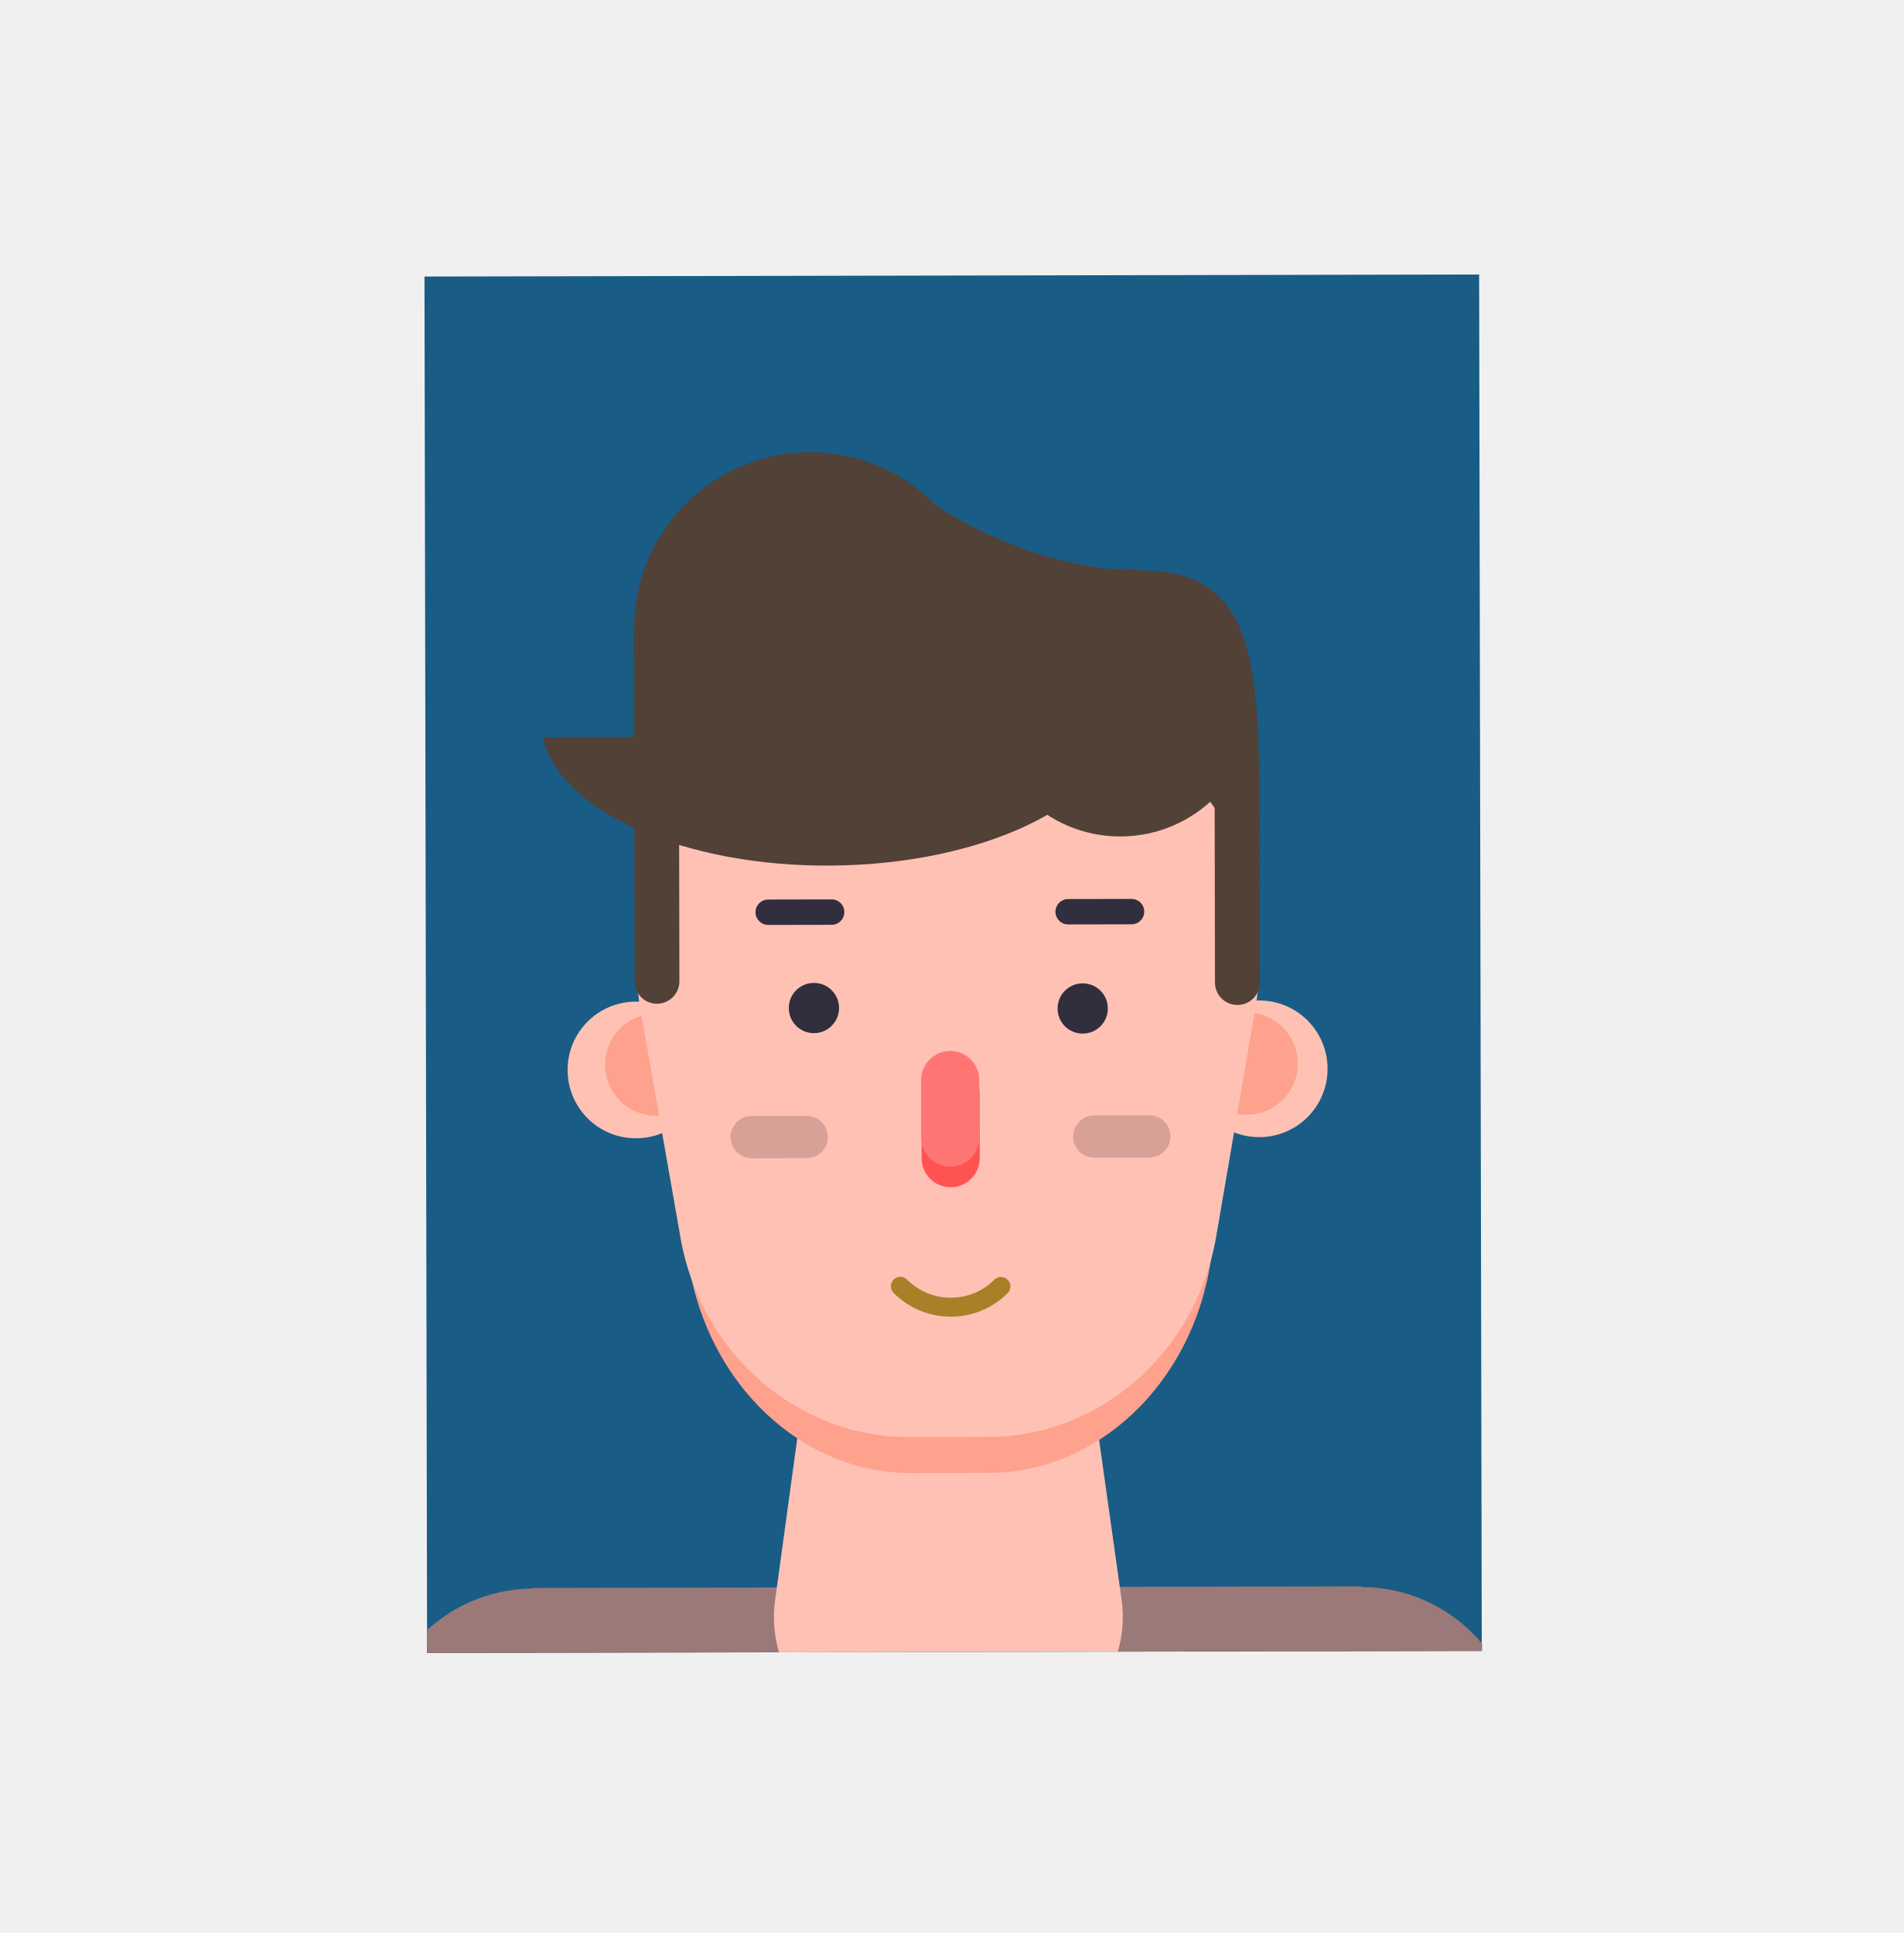
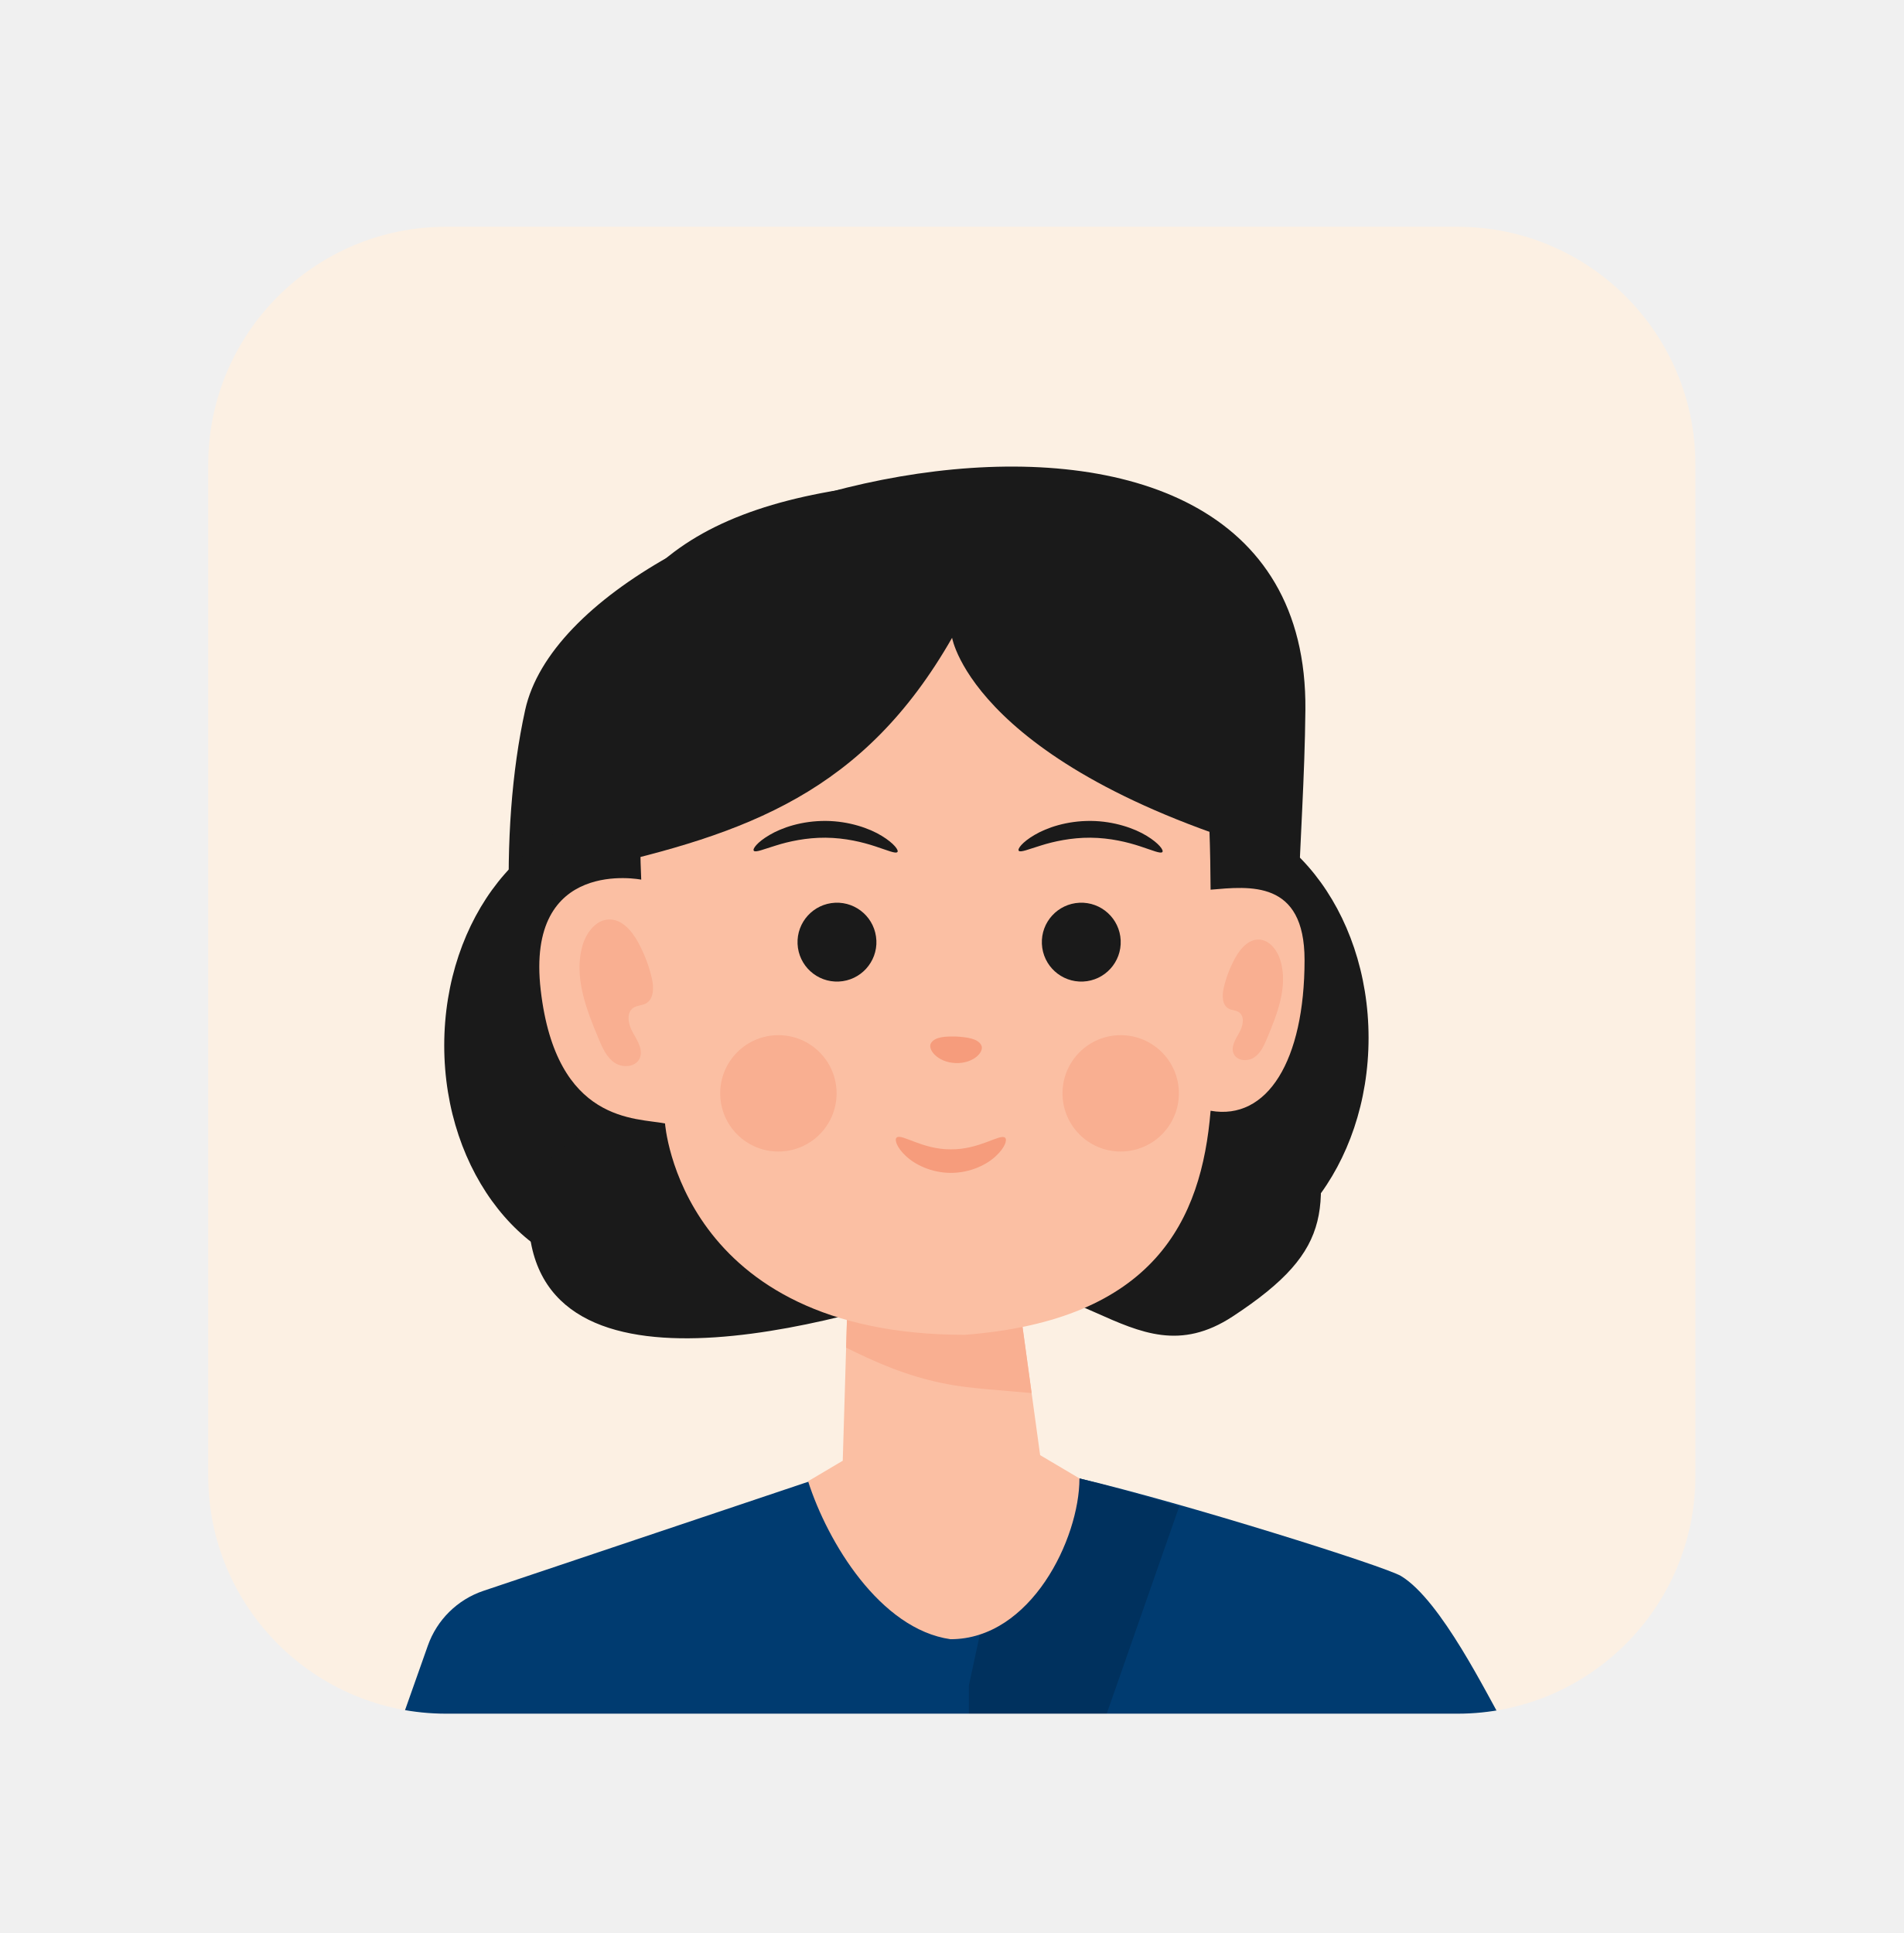
<svg xmlns="http://www.w3.org/2000/svg" width="64" height="65" viewBox="0 0 64 65" fill="none">
-   <path d="M49.728 9.23L14.271 9.299L14.359 55.584L49.817 55.516L49.728 9.23Z" fill="#195C86" />
-   <mask id="mask0_2423_54064" style="mask-type:luminance" maskUnits="userSpaceOnUse" x="14" y="9" width="36" height="47">
-     <path d="M49.741 9.229L14.283 9.297L14.372 55.583L49.83 55.514L49.741 9.229Z" fill="white" />
+   <path d="M7 15.625C7 11.207 10.582 7.625 15 7.625H49C53.418 7.625 57 11.207 57 15.625V49.625C57 54.043 53.418 57.625 49 57.625H15C10.582 57.625 7 54.043 7 49.625V15.625Z" fill="#FCF0E3" />
+   <mask id="mask0_4712_19733" style="mask-type:alpha" maskUnits="userSpaceOnUse" x="7" y="7" width="50" height="51">
+     <path d="M7 15.625C7 11.207 10.582 7.625 15 7.625H49C53.418 7.625 57 11.207 57 15.625V49.625C57 54.043 53.418 57.625 49 57.625H15C10.582 57.625 7 54.043 7 49.625V15.625Z" fill="#F4971E" />
  </mask>
-   <g mask="url(#mask0_2423_54064)">
-     <path d="M45.772 53.343L17.905 53.397L17.925 64.055L45.792 64.002L45.772 53.343Z" fill="#9A7978" />
-     <mask id="mask1_2423_54064" style="mask-type:luminance" maskUnits="userSpaceOnUse" x="-177" y="-42" width="409" height="231">
-       <path d="M231.093 -41.286L-176.567 -40.503L-176.127 188.806L231.533 188.023L231.093 -41.286Z" fill="white" />
-     </mask>
-     <g mask="url(#mask1_2423_54064)">
-       <path d="M40.469 58.668C40.474 61.592 42.848 63.957 45.772 63.952C48.694 63.946 51.06 61.573 51.055 58.649C51.05 55.725 48.676 53.361 45.753 53.366C42.831 53.371 40.464 55.745 40.469 58.668Z" fill="#9A7978" />
-     </g>
-     <path d="M8.438 81.607L22.284 61.736C23.955 59.338 23.366 56.04 20.968 54.368C18.57 52.697 15.271 53.286 13.6 55.684L-0.246 75.555L8.44 81.607L8.438 81.607Z" fill="#9A7978" />
-     <path d="M33.612 58.513L30.172 58.519C27.655 58.524 25.716 56.303 26.058 53.812L26.997 46.96L36.744 46.943L37.708 53.791C38.058 56.283 36.127 58.51 33.612 58.515" fill="#FFC1B3" />
-     <path d="M44.632 35.936C44.635 37.206 43.608 38.237 42.337 38.238C41.068 38.241 40.037 37.213 40.035 35.944C40.034 34.674 41.06 33.643 42.33 33.642C43.6 33.639 44.631 34.667 44.632 35.936Z" fill="#FFC1B3" />
-     <path d="M23.679 35.975C23.682 37.245 22.654 38.276 21.384 38.277C20.115 38.28 19.084 37.252 19.082 35.983C19.079 34.713 20.107 33.682 21.377 33.681C22.646 33.678 23.677 34.706 23.679 35.975Z" fill="#FFC1B3" />
-     <path d="M43.631 35.762C43.633 36.712 42.863 37.484 41.913 37.485C40.963 37.487 40.191 36.718 40.189 35.767C40.188 34.817 40.956 34.045 41.907 34.044C42.858 34.042 43.629 34.811 43.631 35.762Z" fill="#FEA18D" />
-     <path d="M23.786 35.8C23.788 36.751 23.019 37.522 22.068 37.524C21.118 37.526 20.346 36.757 20.345 35.806C20.343 34.856 21.112 34.084 22.062 34.083C23.013 34.081 23.784 34.85 23.786 35.8Z" fill="#FEA18D" />
-     <mask id="mask2_2423_54064" style="mask-type:luminance" maskUnits="userSpaceOnUse" x="-177" y="-42" width="409" height="231">
-       <path d="M231.093 -41.286L-176.567 -40.503L-176.127 188.806L231.533 188.023L231.093 -41.286Z" fill="white" />
-     </mask>
-     <g mask="url(#mask2_2423_54064)">
-       <path d="M33.241 46.68L30.549 46.685C26.853 46.692 23.603 43.796 22.921 39.774L21.579 31.844C20.651 26.363 24.263 21.24 29.298 21.231L34.396 21.222C39.431 21.213 43.061 26.321 42.154 31.806L40.84 39.741C40.173 43.765 36.935 46.672 33.239 46.68" fill="#514137" />
-     </g>
-     <mask id="mask3_2423_54064" style="mask-type:luminance" maskUnits="userSpaceOnUse" x="-177" y="-42" width="409" height="231">
-       <path d="M231.093 -41.286L-176.567 -40.503L-176.127 188.806L231.533 188.023L231.093 -41.286Z" fill="white" />
-     </mask>
-     <g mask="url(#mask3_2423_54064)">
-       <path d="M33.256 49.528L30.619 49.533C27 49.54 23.82 46.595 23.155 42.509L21.848 34.462C20.945 28.904 24.478 23.715 29.399 23.706L34.38 23.696C39.301 23.687 42.854 28.864 41.971 34.424L40.693 42.476C40.045 46.565 36.874 49.521 33.256 49.526" fill="#FEA18D" />
-     </g>
-     <mask id="mask4_2423_54064" style="mask-type:luminance" maskUnits="userSpaceOnUse" x="-177" y="-42" width="409" height="231">
-       <path d="M231.093 -41.286L-176.567 -40.503L-176.127 188.806L231.533 188.023L231.093 -41.286Z" fill="white" />
-     </mask>
-     <g mask="url(#mask4_2423_54064)">
-       <path d="M33.249 48.318L30.543 48.323C26.828 48.329 23.56 45.521 22.878 41.621L21.531 33.931C20.6 28.618 24.23 23.652 29.289 23.643L34.411 23.633C39.47 23.624 43.119 28.576 42.207 33.893L40.887 41.586C40.218 45.489 36.963 48.31 33.248 48.316" fill="#FFC1B3" />
-     </g>
-     <path d="M37.245 33.91C37.246 34.378 36.868 34.756 36.401 34.756C35.936 34.758 35.555 34.38 35.556 33.913C35.555 33.445 35.932 33.067 36.399 33.067C36.866 33.066 37.245 33.444 37.245 33.91Z" fill="#312E3E" />
-     <path d="M28.209 33.895C28.21 34.361 27.832 34.74 27.365 34.741C26.899 34.742 26.519 34.364 26.52 33.898C26.518 33.43 26.896 33.052 27.363 33.052C27.83 33.051 28.209 33.428 28.209 33.895Z" fill="#312E3E" />
-     <path d="M38.64 38.925L36.792 38.928C36.4 38.928 36.081 38.61 36.08 38.218C36.08 37.825 36.398 37.507 36.79 37.506L38.638 37.503C39.031 37.503 39.35 37.819 39.35 38.213C39.351 38.605 39.032 38.925 38.64 38.925Z" fill="#D8A198" />
-     <path d="M27.119 38.946L25.272 38.949C24.879 38.949 24.56 38.631 24.56 38.238C24.559 37.846 24.877 37.527 25.27 37.526L27.119 37.524C27.512 37.523 27.831 37.84 27.831 38.234C27.832 38.626 27.514 38.945 27.121 38.946" fill="#D8A198" />
-     <path d="M31.965 39.924C31.424 39.925 30.986 39.489 30.985 38.949L30.981 36.769C30.98 36.229 31.416 35.791 31.956 35.789C32.496 35.789 32.934 36.224 32.934 36.764L32.938 38.944C32.939 39.483 32.502 39.921 31.963 39.924" fill="#FF5351" />
-     <path d="M31.952 39.228C31.412 39.229 30.973 38.793 30.972 38.253L30.968 36.319C30.968 35.779 31.405 35.341 31.944 35.34C32.484 35.339 32.92 35.776 32.923 36.315L32.927 38.249C32.928 38.789 32.491 39.226 31.952 39.228Z" fill="#FF7574" />
-     <path d="M38.044 31.081L35.911 31.085C35.676 31.086 35.485 30.895 35.484 30.66C35.483 30.425 35.674 30.233 35.91 30.232L38.042 30.228C38.277 30.227 38.469 30.418 38.468 30.654C38.469 30.89 38.278 31.082 38.044 31.081Z" fill="#312E3E" />
-     <path d="M27.961 31.098L25.829 31.102C25.593 31.102 25.401 30.912 25.4 30.676C25.399 30.441 25.59 30.249 25.827 30.248L27.959 30.244C28.195 30.243 28.387 30.434 28.386 30.671C28.387 30.906 28.196 31.098 27.961 31.098Z" fill="#312E3E" />
-     <path d="M18.248 24.803C18.826 27.276 22.978 29.159 27.996 29.106C33.014 29.054 37.127 27.085 37.653 24.601L18.248 24.803Z" fill="#514137" />
-     <path d="M22.089 33.753C21.673 33.754 21.336 33.416 21.335 33L21.323 26.216C21.321 25.8 21.658 25.463 22.074 25.461C22.491 25.46 22.827 25.798 22.829 26.213L22.841 32.996C22.841 33.412 22.506 33.751 22.09 33.751" fill="#514137" />
-     <path d="M41.602 33.794C41.186 33.795 40.848 33.457 40.847 33.042L40.834 25.505L42.342 25.502L42.355 33.039C42.357 33.455 42.019 33.792 41.604 33.794" fill="#514137" />
-     <path d="M33.153 21.116C33.147 17.848 30.493 15.202 27.224 15.209C23.956 15.216 21.31 17.869 21.317 21.138C21.324 24.407 23.977 27.052 27.246 27.045C30.515 27.038 33.158 24.385 33.153 21.116Z" fill="#514137" />
-     <path d="M42.165 23.618C42.161 21.132 40.14 19.12 37.655 19.124C35.168 19.129 33.157 21.148 33.162 23.634C33.165 26.12 35.187 28.132 37.672 28.127C40.159 28.122 42.171 26.102 42.165 23.617" fill="#514137" />
-     <path d="M21.319 28.157L21.306 21.138L31.442 16.976C31.442 16.976 34.576 19.202 38.45 19.195C42.324 19.188 42.328 22.614 42.337 27.655C42.346 32.699 41.112 24.031 41.112 24.031L40.439 23.962C40.439 23.962 38.935 24.23 38.689 24.532C38.442 24.833 37.789 25.595 37.754 25.701C37.719 25.808 33.379 27.514 27.802 27.525C22.223 27.535 22.273 25.677 22.273 25.677L22.074 27.986L21.32 28.159L21.319 28.157Z" fill="#514137" />
-     <mask id="mask5_2423_54064" style="mask-type:luminance" maskUnits="userSpaceOnUse" x="-177" y="-42" width="409" height="231">
-       <path d="M231.093 -41.286L-176.567 -40.503L-176.127 188.806L231.533 188.023L231.093 -41.286Z" fill="white" />
-     </mask>
-     <g mask="url(#mask5_2423_54064)">
-       <path d="M33.653 42.939C33.572 42.938 33.49 42.969 33.428 43.033C33.035 43.425 32.514 43.639 31.96 43.638C31.407 43.637 30.887 43.421 30.495 43.028C30.371 42.903 30.169 42.903 30.045 43.028C29.921 43.153 29.92 43.353 30.045 43.477C30.556 43.991 31.236 44.273 31.959 44.275C32.682 44.276 33.363 43.995 33.876 43.484C34 43.361 34.001 43.159 33.876 43.035C33.814 42.972 33.733 42.942 33.651 42.941L33.653 42.939Z" fill="#A88027" />
-     </g>
+   <g mask="url(#mask0_4712_19733)">
+     <path d="M47.104 52.997C46.563 52.669 39.783 50.535 36.291 49.714L32.574 55.048L27.506 49.714L16.257 53.493C15.382 53.786 14.691 54.467 14.384 55.337L13.451 57.976H32.01H50.568C50.005 57.019 48.456 53.818 47.104 52.997Z" fill="#003B70" />
+     <path fill-rule="evenodd" clip-rule="evenodd" d="M32.993 54.73L32.574 56.672V57.976H37.085L39.645 50.656C38.412 50.284 37.232 49.949 36.291 49.714L32.993 54.73Z" fill="#00315E" />
+     <path d="M27.168 49.809L28.333 49.119L28.577 40.929L34.073 42.124L34.098 42.585L34.969 48.931L36.291 49.714C36.291 51.742 34.659 55.121 31.956 55.121C29.591 54.783 27.821 51.858 27.168 49.809Z" fill="#FBBFA3" />
+     <path fill-rule="evenodd" clip-rule="evenodd" d="M29.191 45.672C30.282 46.171 31.343 46.508 32.536 46.648V46.647C32.989 46.701 33.443 46.739 33.897 46.776C34.159 46.798 34.421 46.82 34.683 46.845L34.117 42.721L34.036 42.247L34.029 42.114L28.577 40.929L28.446 45.317C28.692 45.44 28.94 45.558 29.191 45.672Z" fill="#F9AF91" />
+     <path d="M17.656 23.874C19.33 16.254 44.017 10.095 43.887 23.874C43.843 28.447 43.25 32.386 43.985 36.664C44.659 40.583 44.971 41.956 41.441 44.269C37.936 46.566 36.125 41.875 31 43.5C25.92 45.111 15.678 47.428 18.14 38.287C16.995 33.435 16.742 28.031 17.656 23.874Z" fill="#1A1A1A" />
+     <path d="M21.104 42.926C24.51 42.926 27.272 39.447 27.272 35.156C27.272 30.864 24.51 27.385 21.104 27.385C17.697 27.385 14.935 30.864 14.935 35.156C14.935 39.447 17.697 42.926 21.104 42.926Z" fill="#1A1A1A" />
+     <path d="M39.843 42.671C43.249 42.671 46.011 39.192 46.011 34.9C46.011 30.609 43.249 27.13 39.843 27.13C36.436 27.13 33.675 30.609 33.675 34.9C33.675 39.192 36.436 42.671 39.843 42.671Z" fill="#1A1A1A" />
+     <path d="M18.179 33.296C17.657 28.802 21.558 29.579 21.558 29.579C20.985 17.004 28.136 16.235 34.654 16.89C40.264 17.453 40.668 24.841 40.7 29.917C42.009 29.805 43.859 29.579 43.859 32.282C43.859 35.661 42.61 37.689 40.7 37.351C40.397 41.033 38.811 44.391 32.441 44.885C22.861 44.885 22.358 37.778 22.358 37.778C21.399 37.584 18.7 37.789 18.179 33.296Z" fill="#FBBFA3" />
+     <path d="M33.791 38.258C33.869 38.326 33.791 38.587 33.483 38.873C33.184 39.157 32.631 39.44 31.967 39.44C31.302 39.438 30.75 39.154 30.451 38.869C30.144 38.581 30.067 38.321 30.144 38.253C30.306 38.105 31.008 38.657 31.967 38.648C32.927 38.66 33.63 38.11 33.791 38.258Z" fill="#F69C7C" />
+     <path d="M29.464 31.621C29.497 32.352 28.931 32.973 28.199 33.006C27.468 33.039 26.847 32.473 26.814 31.741C26.781 31.01 27.347 30.39 28.078 30.356C28.81 30.323 29.43 30.889 29.463 31.621H29.464Z" fill="#1A1A1A" />
+     <path d="M37.677 31.621C37.71 32.352 37.145 32.973 36.413 33.006C35.682 33.039 35.061 32.473 35.028 31.741C34.994 31.01 35.56 30.39 36.292 30.356C37.024 30.323 37.644 30.889 37.677 31.621Z" fill="#1A1A1A" />
+     <path d="M30.169 28.652C30.226 28.598 30.062 28.362 29.647 28.109C29.242 27.858 28.55 27.612 27.771 27.605C26.962 27.598 26.288 27.831 25.873 28.076C25.664 28.198 25.517 28.317 25.429 28.415C25.343 28.511 25.317 28.579 25.344 28.61C25.372 28.641 25.457 28.629 25.585 28.591C25.707 28.552 25.879 28.497 26.091 28.43C26.506 28.298 27.109 28.164 27.753 28.169C28.426 28.175 29.005 28.321 29.425 28.459C29.844 28.596 30.107 28.714 30.169 28.652L30.169 28.652Z" fill="#1A1A1A" />
+     <path d="M39.077 28.652C39.134 28.598 38.97 28.362 38.556 28.109C38.15 27.858 37.458 27.612 36.679 27.605C35.87 27.598 35.196 27.831 34.781 28.076C34.572 28.198 34.426 28.317 34.337 28.415C34.251 28.511 34.225 28.579 34.252 28.61C34.28 28.641 34.366 28.629 34.493 28.591C34.616 28.552 34.788 28.497 34.999 28.43C35.414 28.298 36.017 28.164 36.661 28.169C37.335 28.175 37.913 28.321 38.333 28.459C38.752 28.596 39.015 28.714 39.078 28.652L39.077 28.652Z" fill="#1A1A1A" />
+     <path d="M19.584 31.797C19.282 32.84 19.71 33.94 20.13 34.941C20.255 35.239 20.393 35.553 20.66 35.735C20.926 35.917 21.361 35.889 21.501 35.599C21.636 35.317 21.436 35.001 21.281 34.73C21.124 34.46 21.036 34.055 21.298 33.886C21.42 33.807 21.58 33.813 21.709 33.746C21.988 33.599 21.986 33.199 21.914 32.892C21.815 32.466 21.656 32.054 21.445 31.671C21.237 31.296 20.91 30.911 20.48 30.918C20.032 30.926 19.708 31.366 19.583 31.797H19.584Z" fill="#F9AF91" />
+     <path d="M43.053 32.316C43.3 33.174 42.949 34.078 42.604 34.902C42.502 35.147 42.389 35.405 42.17 35.554C41.952 35.704 41.595 35.681 41.48 35.442C41.37 35.211 41.534 34.951 41.661 34.728C41.789 34.506 41.862 34.173 41.647 34.034C41.547 33.969 41.416 33.974 41.31 33.919C41.081 33.798 41.083 33.469 41.142 33.216C41.223 32.866 41.353 32.528 41.527 32.213C41.697 31.904 41.966 31.588 42.317 31.594C42.685 31.6 42.95 31.962 43.053 32.316Z" fill="#F9AF91" />
+     <path d="M19.817 29.226C25.129 28.034 29.04 26.643 32.009 21.447C32.009 21.447 32.752 25.901 43.55 28.884C43.55 28.884 43.105 16.055 34.532 16.055C25.959 16.055 21.258 17.629 19.816 22.936C18.716 26.987 19.817 29.226 19.817 29.226Z" fill="#1A1A1A" />
+     <path d="M39.632 36.676C39.681 37.756 38.846 38.67 37.766 38.72C36.687 38.769 35.772 37.934 35.723 36.854C35.674 35.775 36.509 34.86 37.588 34.811C38.668 34.762 39.583 35.597 39.632 36.676Z" fill="#F9AF91" />
+     <path d="M28.124 36.676C28.173 37.756 27.338 38.67 26.258 38.72C25.179 38.769 24.264 37.934 24.215 36.854C24.166 35.775 25.001 34.86 26.08 34.811C27.16 34.762 28.075 35.597 28.124 36.676Z" fill="#F9AF91" />
+     <path d="M32.987 35.141C33.112 35.351 32.739 35.774 32.119 35.747C31.499 35.719 31.164 35.264 31.307 35.066C31.446 34.858 31.801 34.847 32.158 34.855C32.515 34.878 32.867 34.922 32.987 35.141Z" fill="#F69C7C" />
+     <path fill-rule="evenodd" clip-rule="evenodd" d="M17.998 39.456C18.516 38.97 19.033 38.486 19.551 38C20.235 41.806 22.908 42.975 25.372 44.211C22.892 43.473 20.547 43.424 17.998 39.456Z" fill="#1A1A1A" />
  </g>
</svg>
